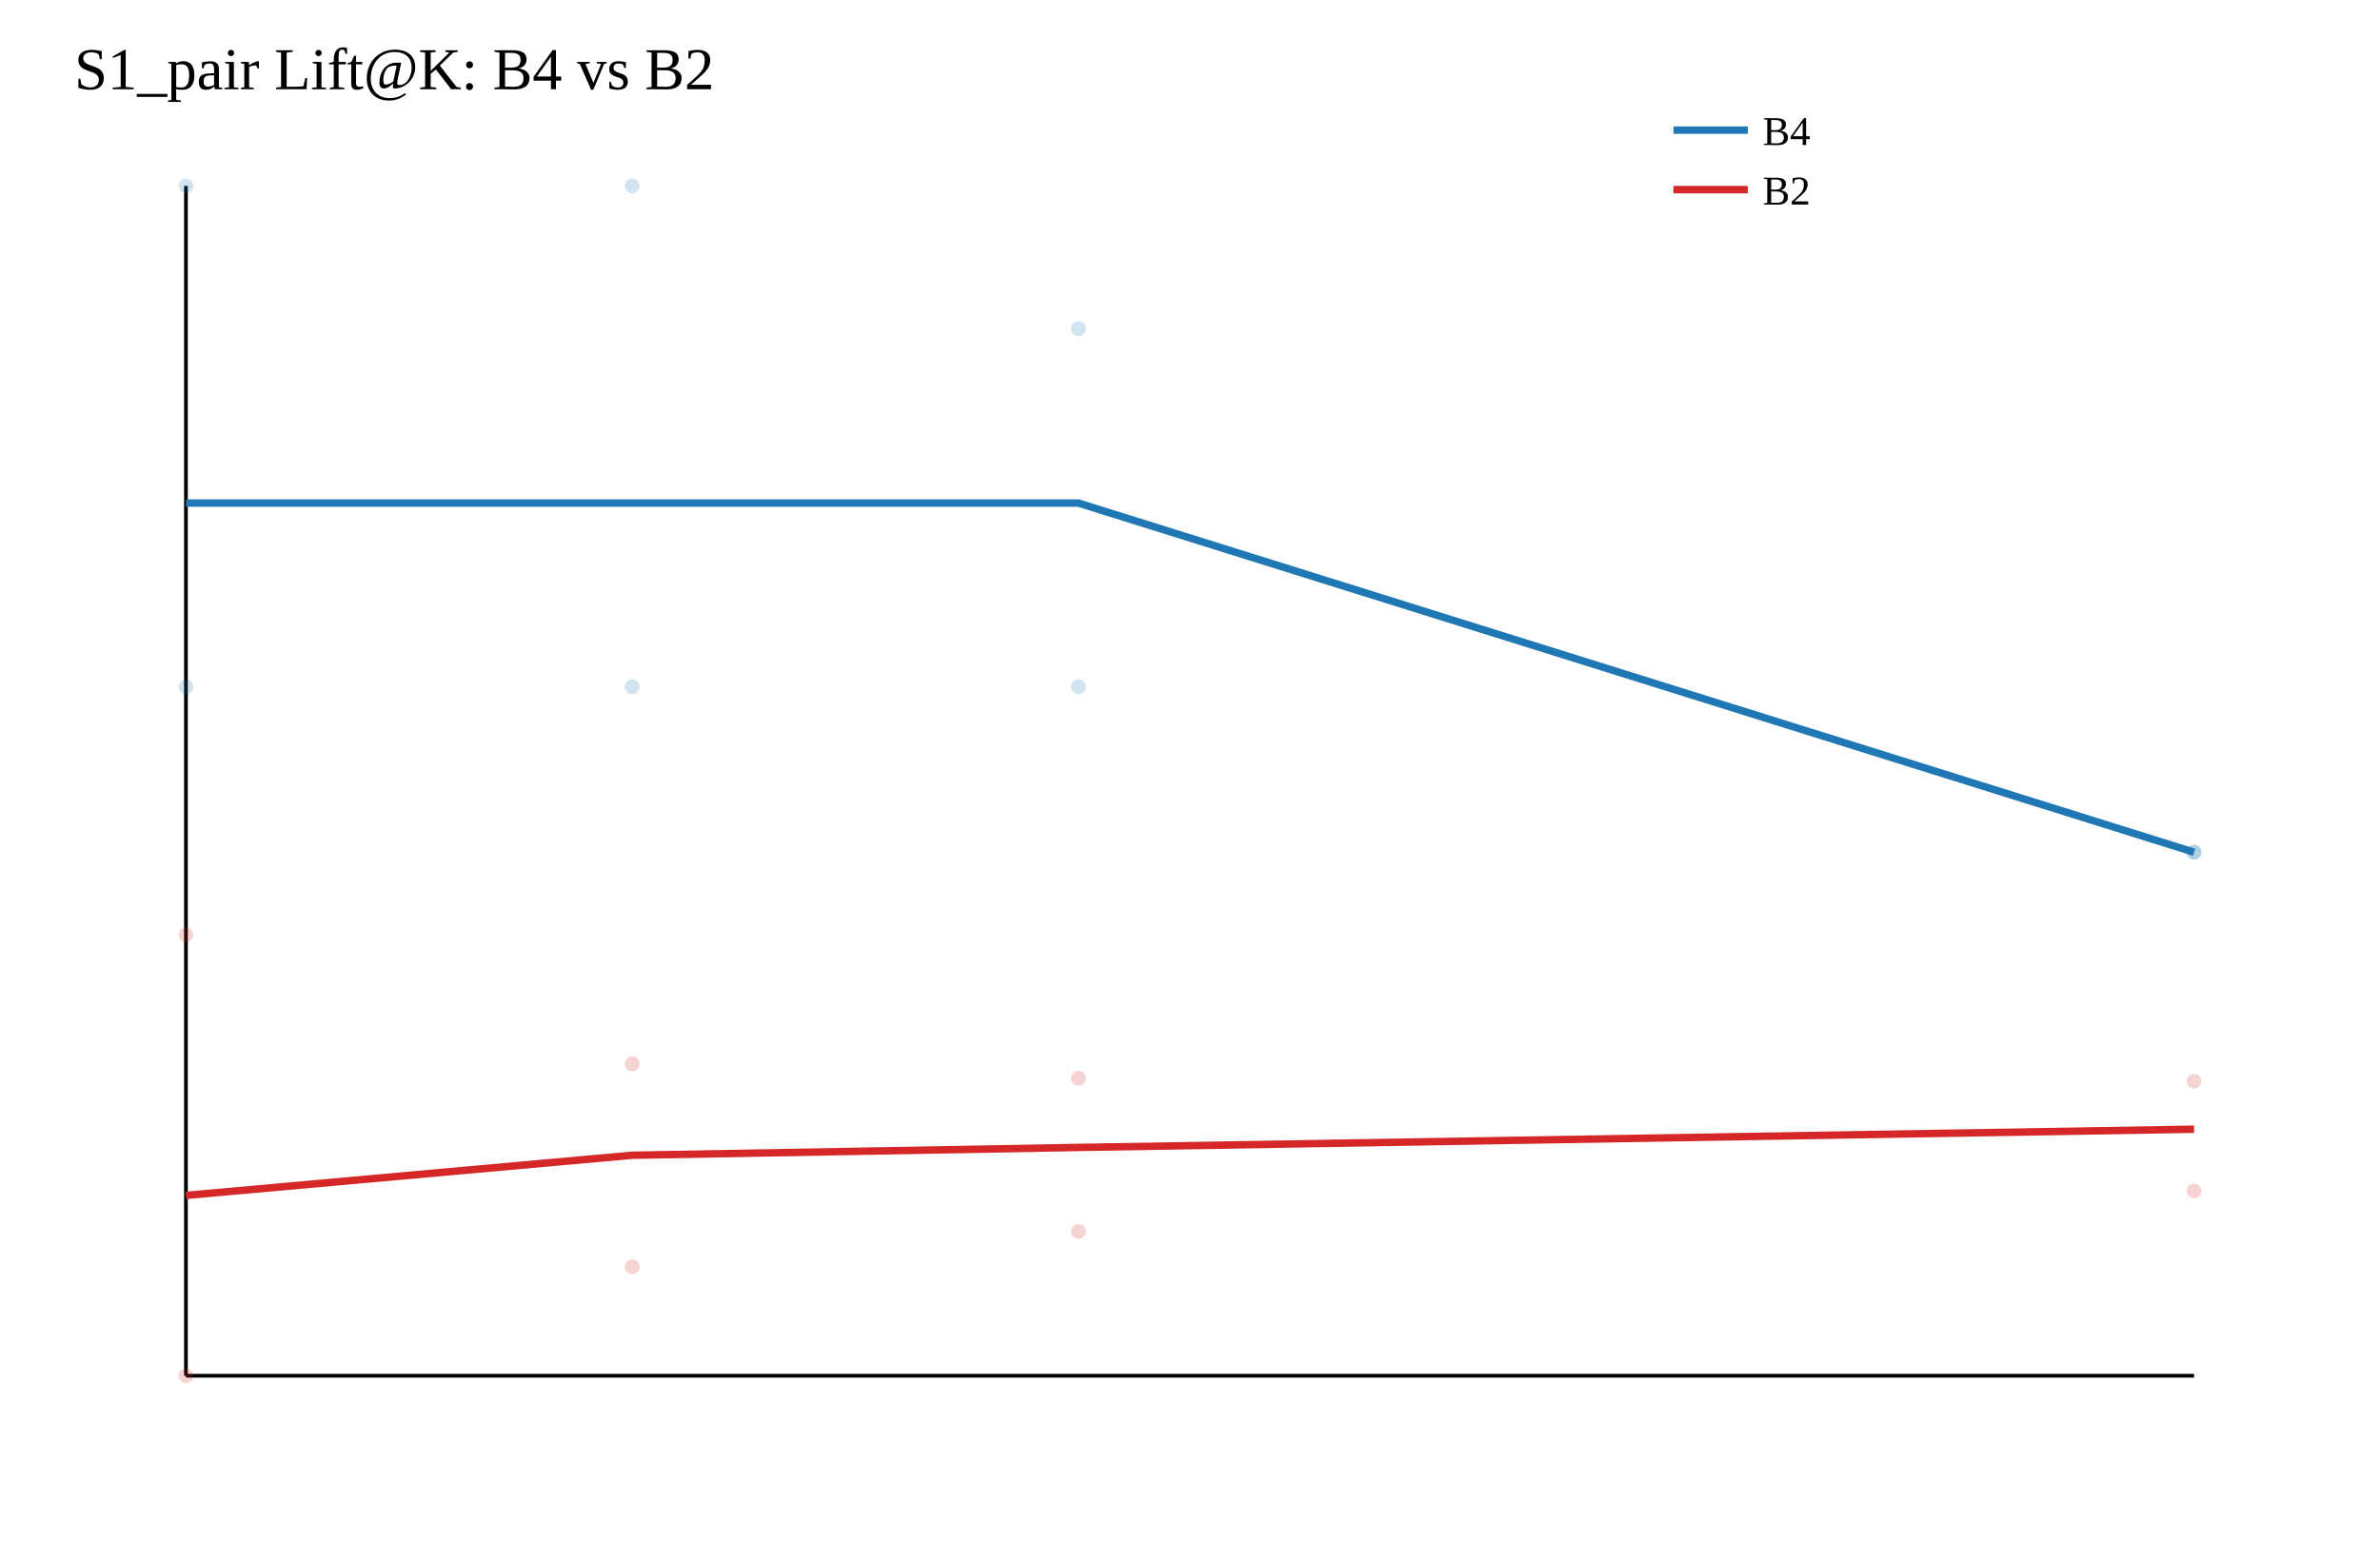
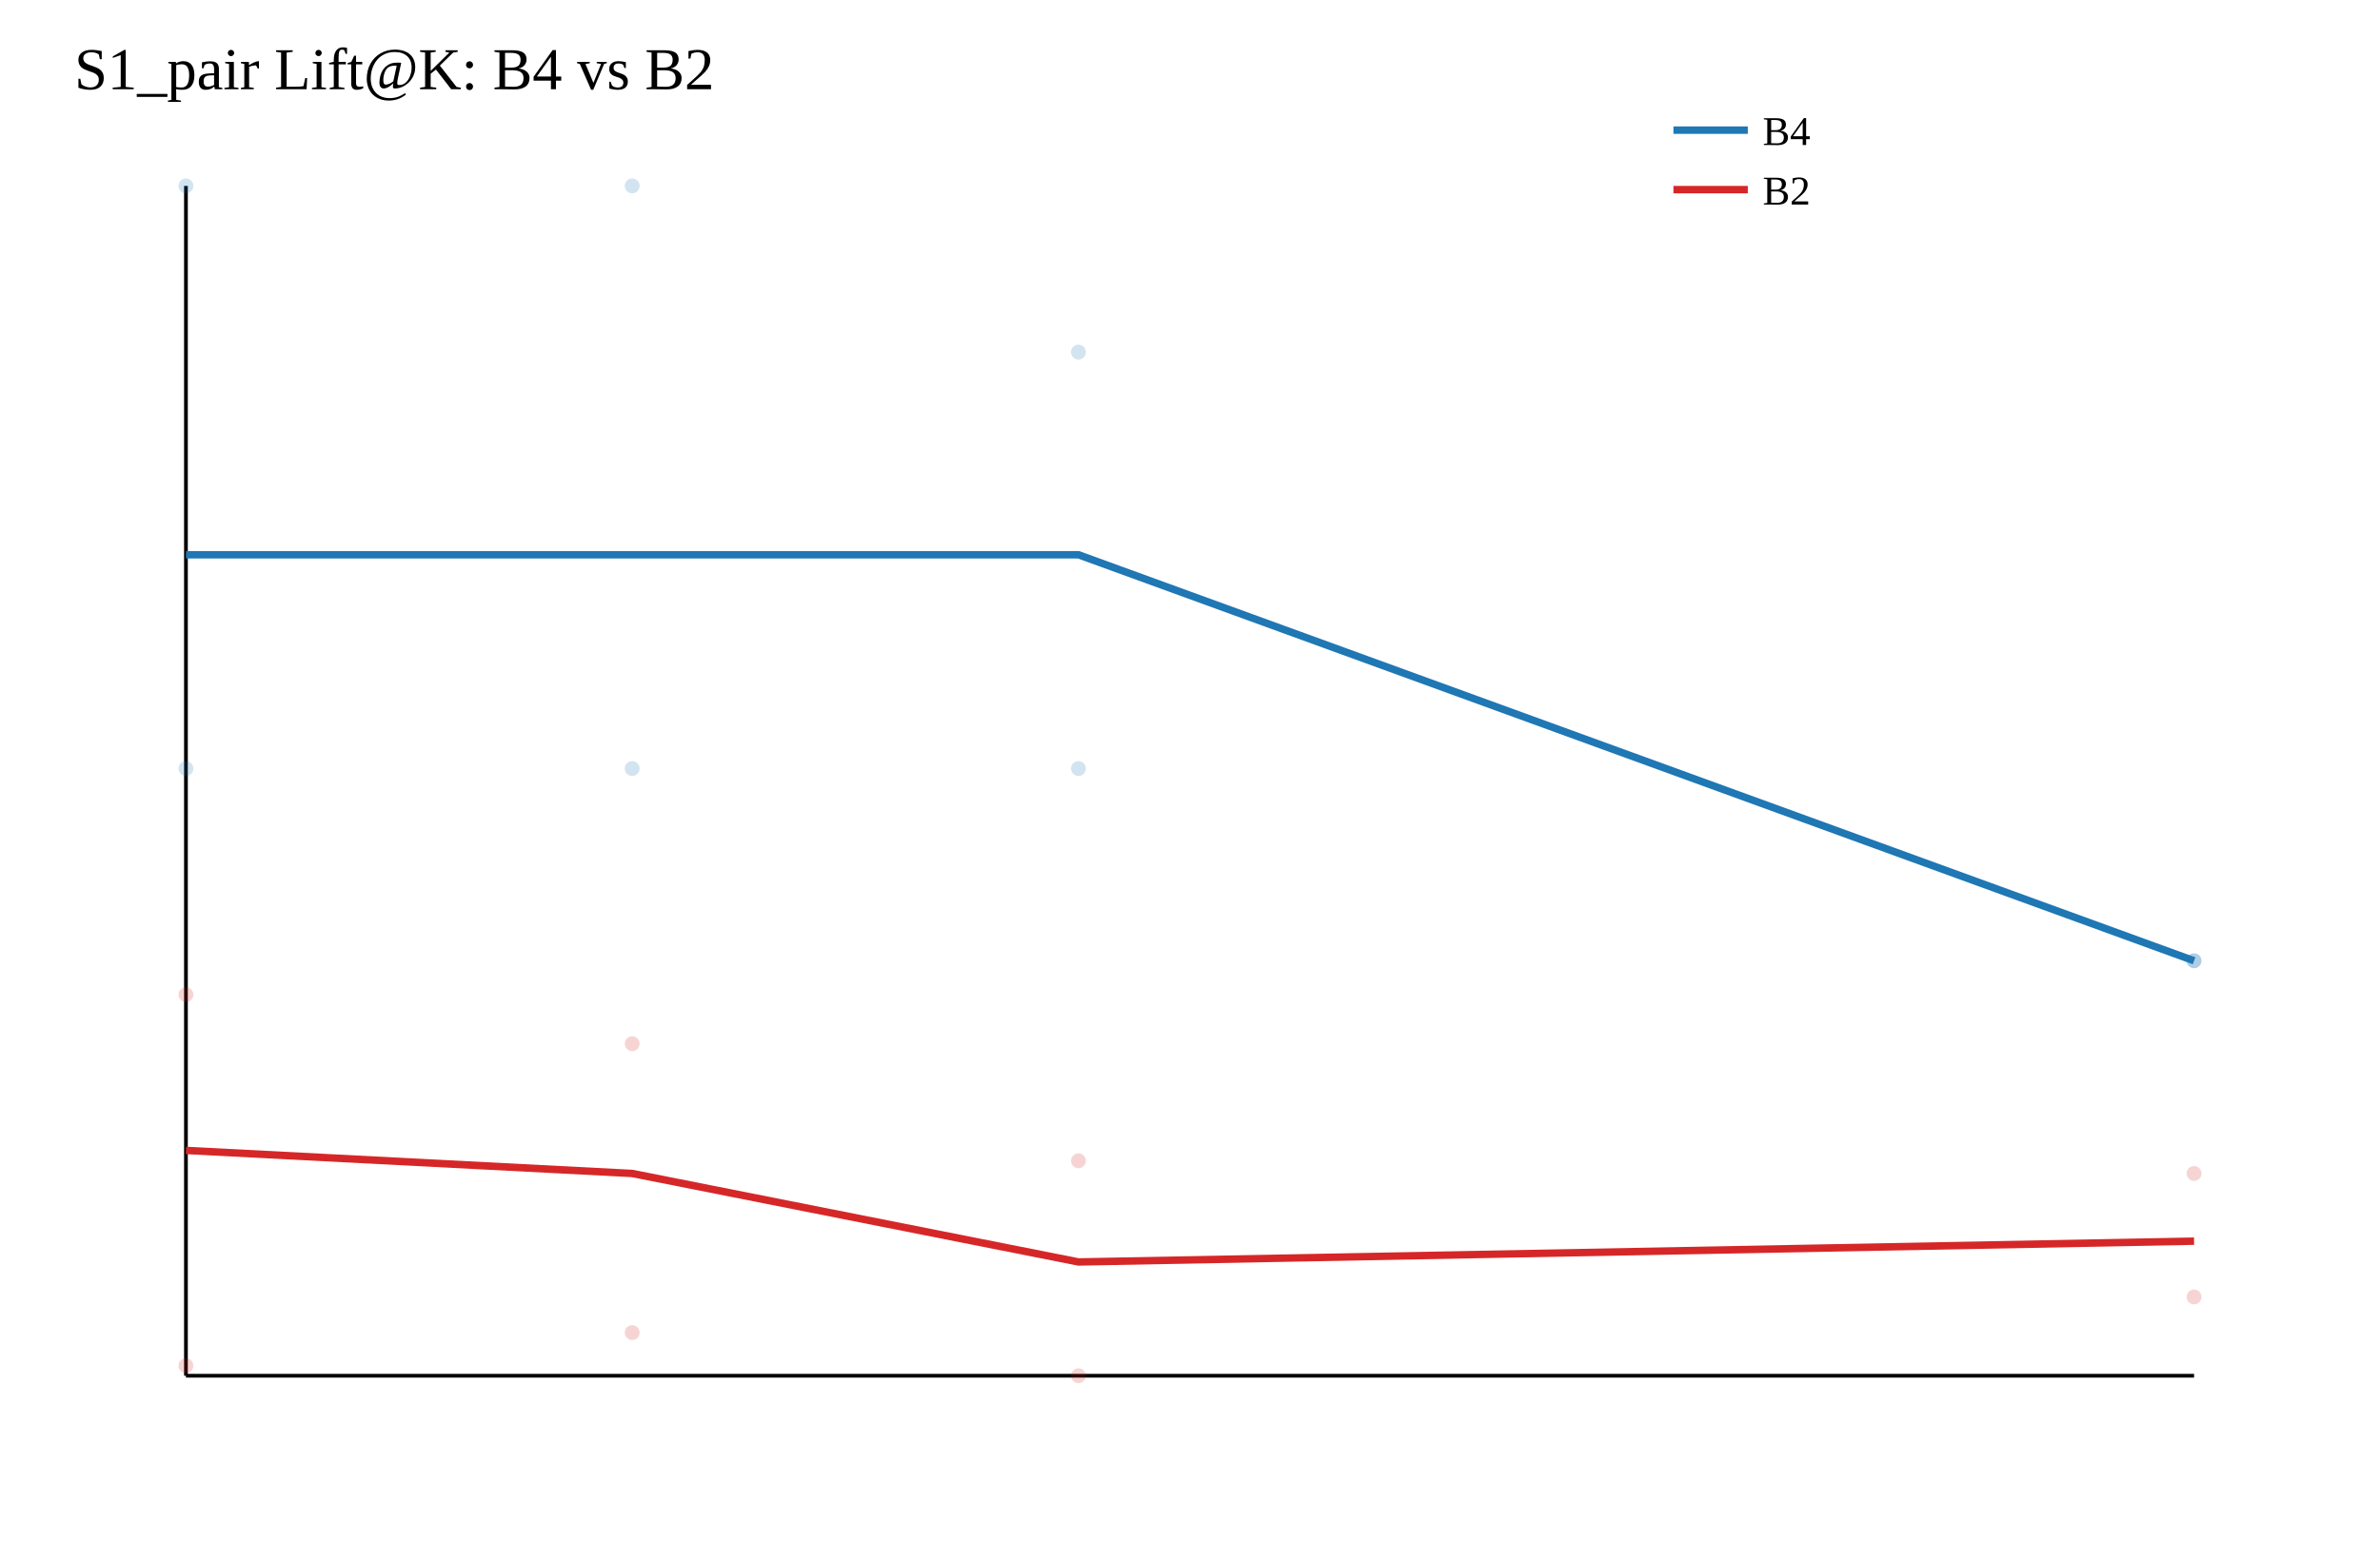
<svg xmlns="http://www.w3.org/2000/svg" width="640" height="420">
  <text x="20" y="24" font-size="16">S1_pair Lift@K: B4 vs B2</text>
  <line x1="50" y1="370" x2="590" y2="370" stroke="black" />
  <line x1="50" y1="370" x2="50" y2="50" stroke="black" />
-   <circle cx="50.0" cy="184.7" r="2" fill="#1f77b4" opacity="0.2" />
-   <circle cx="170.0" cy="184.7" r="2" fill="#1f77b4" opacity="0.2" />
-   <circle cx="290.0" cy="184.7" r="2" fill="#1f77b4" opacity="0.2" />
-   <circle cx="590.0" cy="229.2" r="2" fill="#1f77b4" opacity="0.2" />
+   <circle cx="50.0" cy="206.7" r="2" fill="#1f77b4" opacity="0.2" />
+   <circle cx="170.0" cy="206.7" r="2" fill="#1f77b4" opacity="0.2" />
+   <circle cx="290.0" cy="206.7" r="2" fill="#1f77b4" opacity="0.2" />
+   <circle cx="590.0" cy="258.4" r="2" fill="#1f77b4" opacity="0.2" />
  <circle cx="50.0" cy="50.0" r="2" fill="#1f77b4" opacity="0.2" />
  <circle cx="170.0" cy="50.0" r="2" fill="#1f77b4" opacity="0.2" />
-   <circle cx="290.0" cy="88.4" r="2" fill="#1f77b4" opacity="0.2" />
-   <circle cx="590.0" cy="229.2" r="2" fill="#1f77b4" opacity="0.2" />
-   <circle cx="50.0" cy="370.0" r="2" fill="#d62728" opacity="0.2" />
-   <circle cx="170.0" cy="340.7" r="2" fill="#d62728" opacity="0.2" />
-   <circle cx="290.0" cy="331.2" r="2" fill="#d62728" opacity="0.2" />
-   <circle cx="590.0" cy="320.3" r="2" fill="#d62728" opacity="0.2" />
-   <circle cx="50.0" cy="251.4" r="2" fill="#d62728" opacity="0.2" />
-   <circle cx="170.0" cy="286.1" r="2" fill="#d62728" opacity="0.2" />
-   <circle cx="290.0" cy="290.0" r="2" fill="#d62728" opacity="0.2" />
-   <circle cx="590.0" cy="290.8" r="2" fill="#d62728" opacity="0.2" />
-   <polyline fill="none" stroke="#1f77b4" stroke-width="2" points="50.0,135.3 170.0,135.3 290.0,135.3 590.0,229.2" />
+   <circle cx="290.0" cy="94.7" r="2" fill="#1f77b4" opacity="0.2" />
+   <circle cx="590.0" cy="258.4" r="2" fill="#1f77b4" opacity="0.2" />
+   <circle cx="50.0" cy="367.3" r="2" fill="#d62728" opacity="0.2" />
+   <circle cx="170.0" cy="358.4" r="2" fill="#d62728" opacity="0.2" />
+   <circle cx="290.0" cy="370.0" r="2" fill="#d62728" opacity="0.2" />
+   <circle cx="590.0" cy="348.8" r="2" fill="#d62728" opacity="0.2" />
+   <circle cx="50.0" cy="267.5" r="2" fill="#d62728" opacity="0.2" />
+   <circle cx="170.0" cy="280.7" r="2" fill="#d62728" opacity="0.2" />
+   <circle cx="290.0" cy="312.2" r="2" fill="#d62728" opacity="0.2" />
+   <circle cx="590.0" cy="315.6" r="2" fill="#d62728" opacity="0.2" />
+   <polyline fill="none" stroke="#1f77b4" stroke-width="2" points="50.0,149.2 170.0,149.2 290.0,149.2 590.0,258.4" />
  <line x1="450" y1="35" x2="470" y2="35" stroke="#1f77b4" stroke-width="2" />
  <text x="474" y="39" font-size="11">B4</text>
-   <polyline fill="none" stroke="#d62728" stroke-width="2" points="50.0,321.5 170.0,310.7 290.0,308.6 590.0,303.7" />
+   <polyline fill="none" stroke="#d62728" stroke-width="2" points="50.0,309.4 170.0,315.6 290.0,339.4 590.0,333.8" />
  <line x1="450" y1="51" x2="470" y2="51" stroke="#d62728" stroke-width="2" />
  <text x="474" y="55" font-size="11">B2</text>
</svg>
